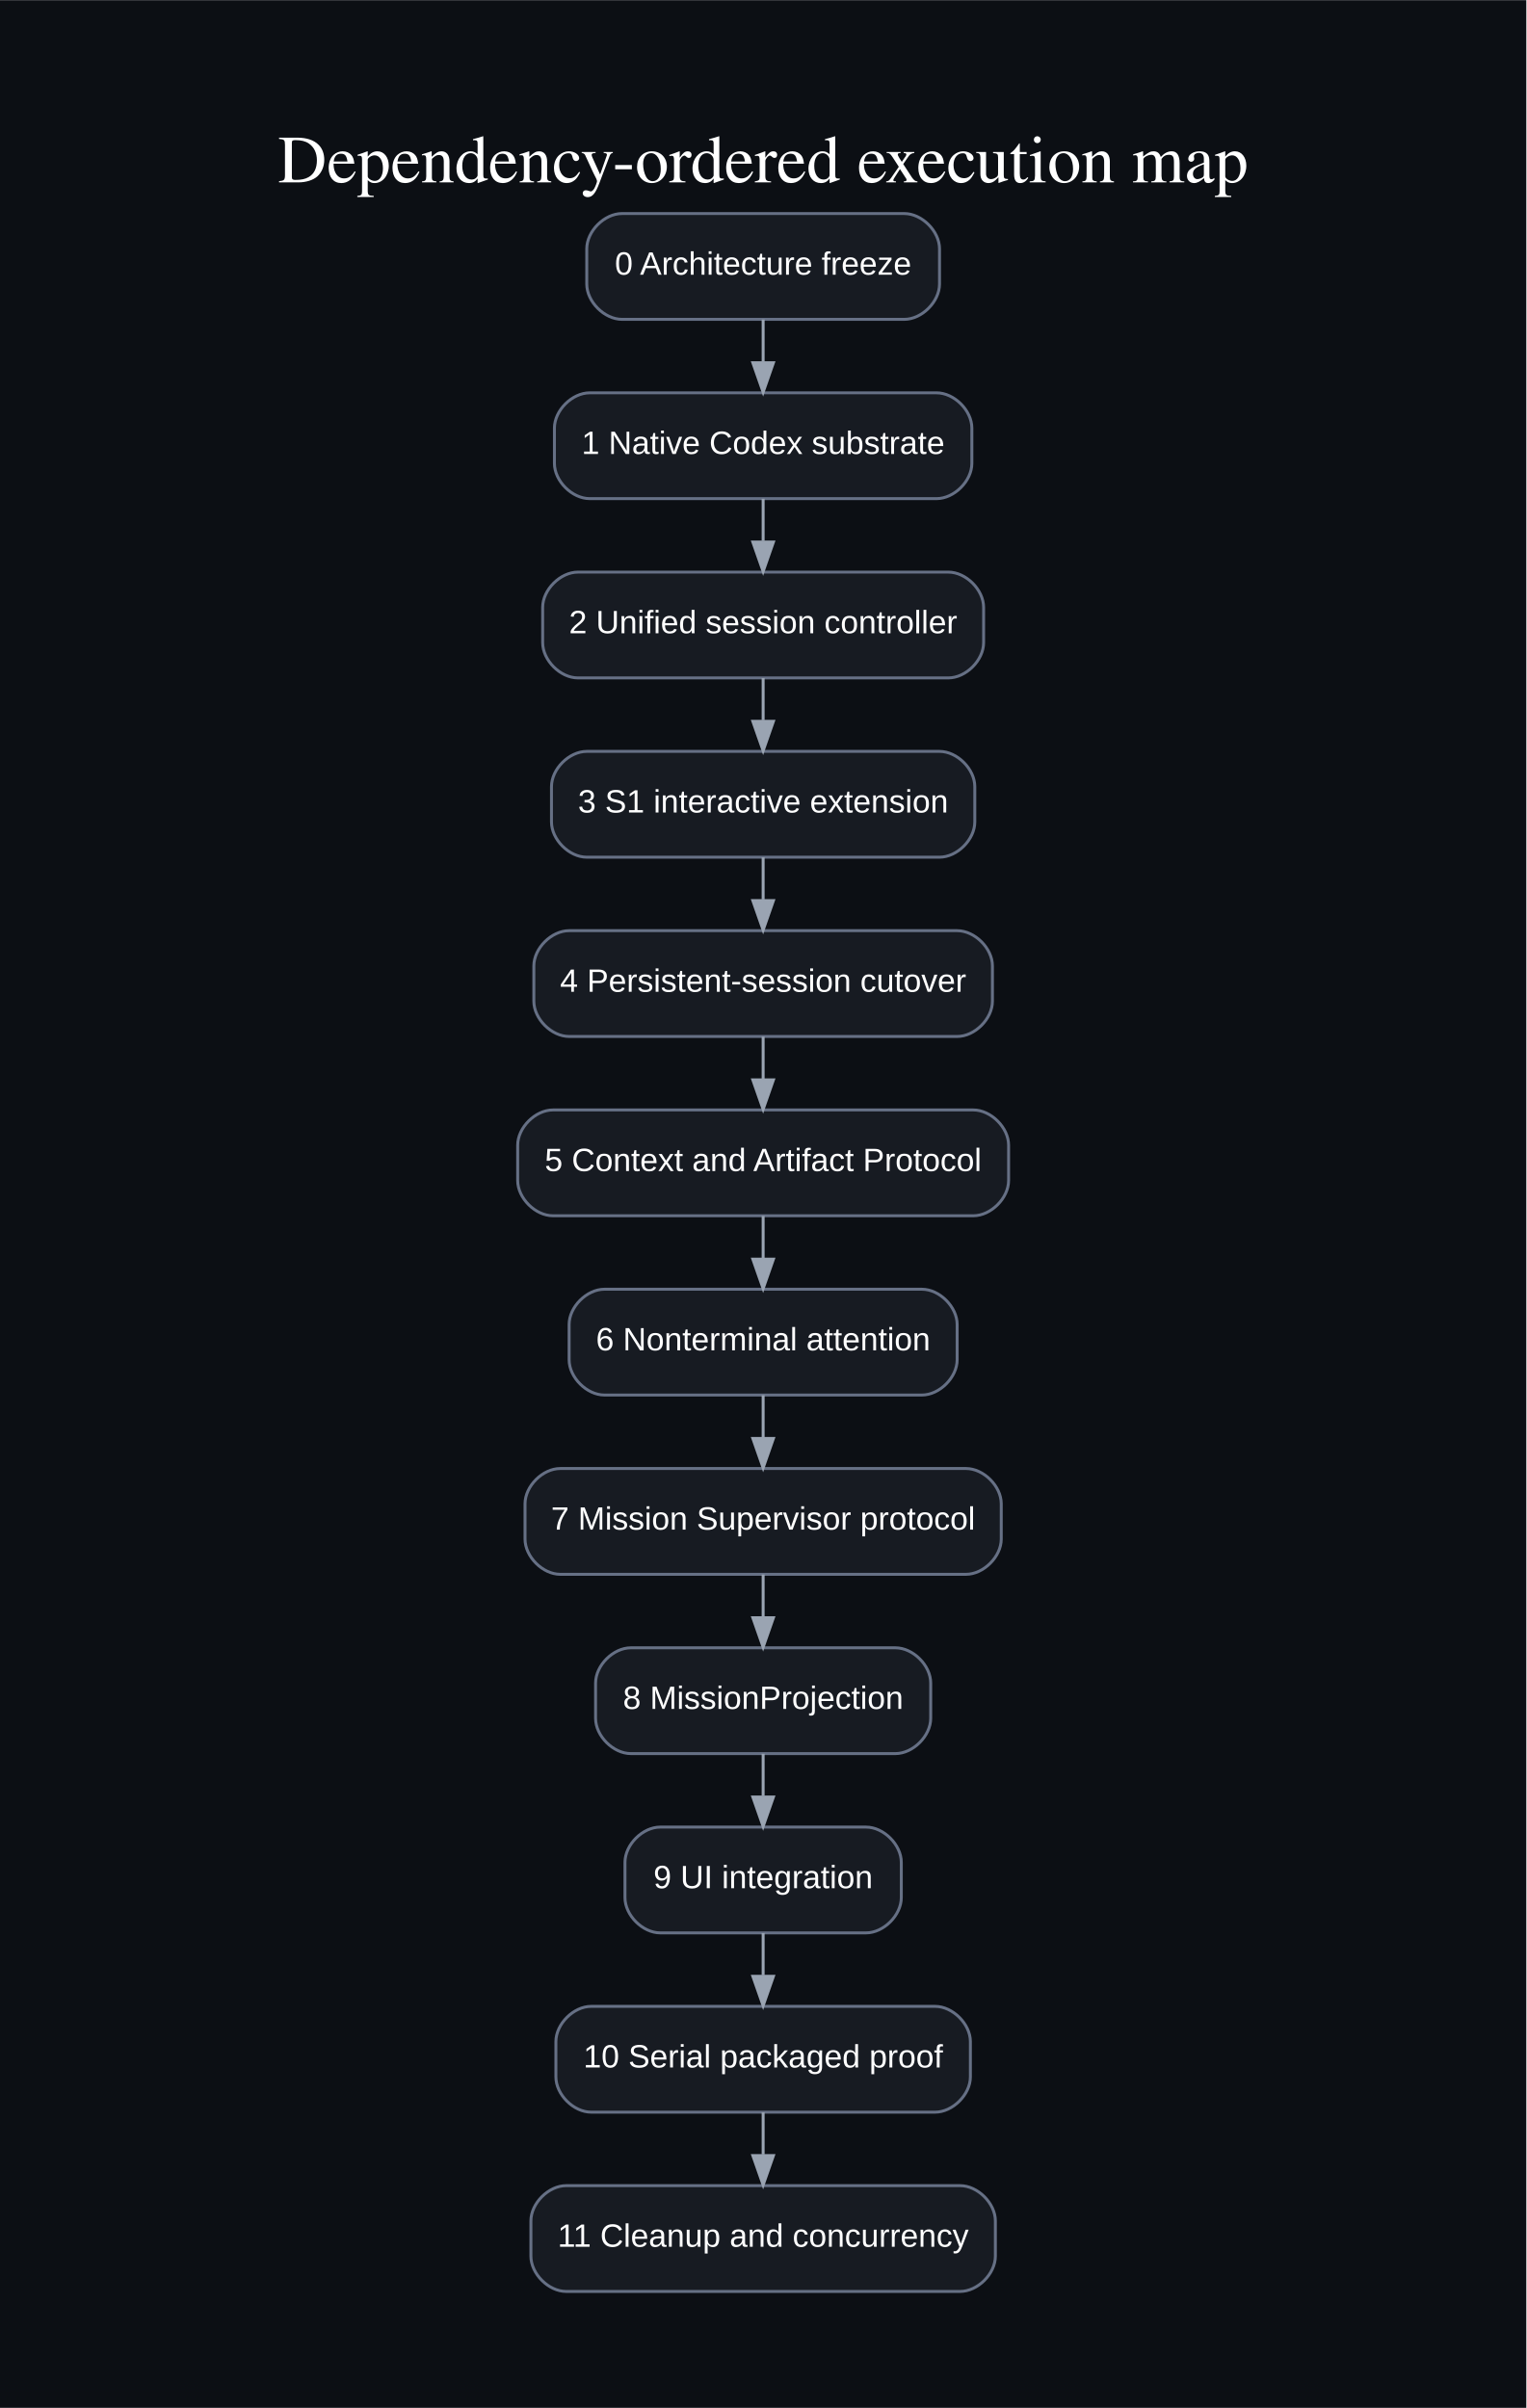
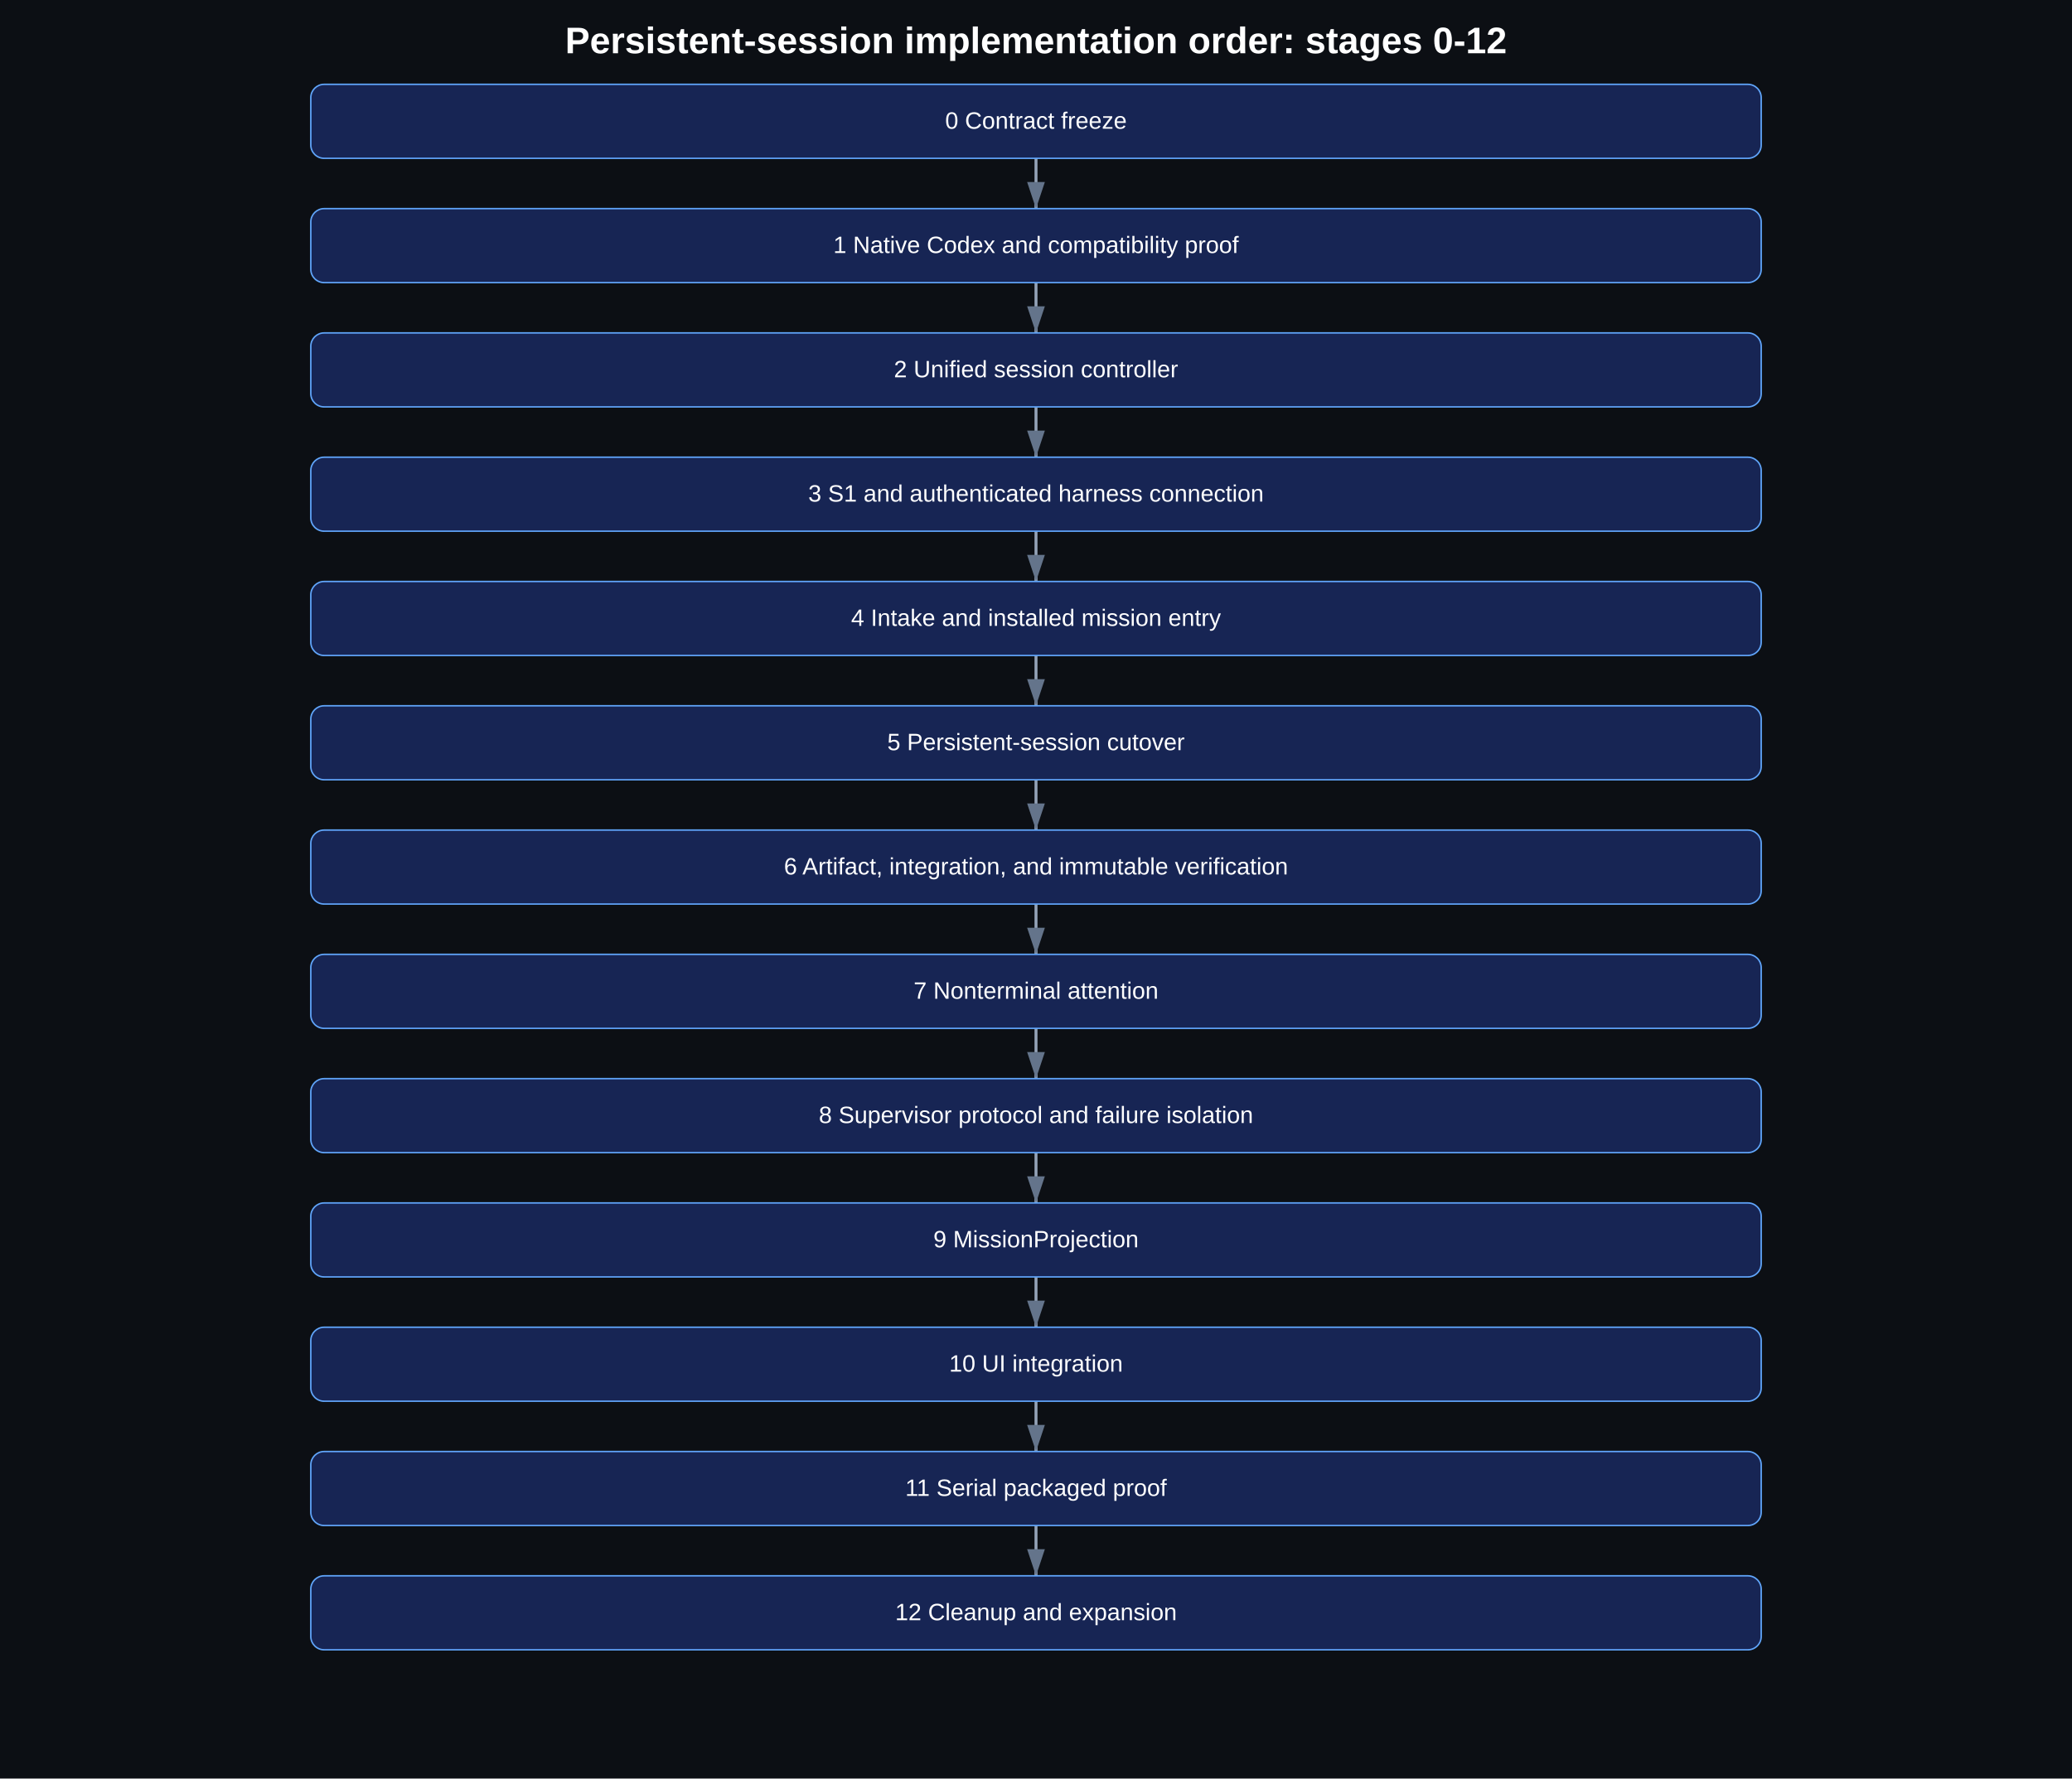
- <svg xmlns="http://www.w3.org/2000/svg" width="519pt" height="819pt" viewBox="0.00 0.00 519.20 819.20">
-   <g id="graph0" class="graph" transform="scale(1 1) rotate(0) translate(39.6 779.6)">
-     <polygon fill="#0c0f14" stroke="transparent" points="-39.6,39.6 -39.6,-779.6 479.6,-779.6 479.6,39.6 -39.6,39.6" />
-     <text text-anchor="middle" x="220" y="-717.6" font-family="Times,serif" font-size="23.00" fill="white">Dependency-ordered execution map</text>
-     <g id="node1" class="node">
-       <path fill="#171b22" stroke="#667085" d="M268,-707C268,-707 172,-707 172,-707 166,-707 160,-701 160,-695 160,-695 160,-683 160,-683 160,-677 166,-671 172,-671 172,-671 268,-671 268,-671 274,-671 280,-677 280,-683 280,-683 280,-695 280,-695 280,-701 274,-707 268,-707" />
-       <text text-anchor="middle" x="220" y="-686.2" font-family="Arial" font-size="11.00" fill="white">0 Architecture freeze</text>
-     </g>
-     <g id="node2" class="node">
-       <path fill="#171b22" stroke="#667085" d="M279,-646C279,-646 161,-646 161,-646 155,-646 149,-640 149,-634 149,-634 149,-622 149,-622 149,-616 155,-610 161,-610 161,-610 279,-610 279,-610 285,-610 291,-616 291,-622 291,-622 291,-634 291,-634 291,-640 285,-646 279,-646" />
-       <text text-anchor="middle" x="220" y="-625.2" font-family="Arial" font-size="11.00" fill="white">1 Native Codex substrate</text>
-     </g>
-     <g id="edge1" class="edge">
-       <path fill="none" stroke="#9aa4b2" d="M220,-670.93C220,-666.45 220,-661.49 220,-656.61" />
-       <polygon fill="#9aa4b2" stroke="#9aa4b2" points="223.5,-656.23 220,-646.23 216.5,-656.23 223.5,-656.23" />
-     </g>
-     <g id="node3" class="node">
-       <path fill="#171b22" stroke="#667085" d="M283,-585C283,-585 157,-585 157,-585 151,-585 145,-579 145,-573 145,-573 145,-561 145,-561 145,-555 151,-549 157,-549 157,-549 283,-549 283,-549 289,-549 295,-555 295,-561 295,-561 295,-573 295,-573 295,-579 289,-585 283,-585" />
-       <text text-anchor="middle" x="220" y="-564.2" font-family="Arial" font-size="11.00" fill="white">2 Unified session controller</text>
-     </g>
-     <g id="edge2" class="edge">
-       <path fill="none" stroke="#9aa4b2" d="M220,-609.93C220,-605.45 220,-600.49 220,-595.61" />
-       <polygon fill="#9aa4b2" stroke="#9aa4b2" points="223.5,-595.23 220,-585.23 216.5,-595.23 223.5,-595.23" />
-     </g>
-     <g id="node4" class="node">
-       <path fill="#171b22" stroke="#667085" d="M280,-524C280,-524 160,-524 160,-524 154,-524 148,-518 148,-512 148,-512 148,-500 148,-500 148,-494 154,-488 160,-488 160,-488 280,-488 280,-488 286,-488 292,-494 292,-500 292,-500 292,-512 292,-512 292,-518 286,-524 280,-524" />
-       <text text-anchor="middle" x="220" y="-503.2" font-family="Arial" font-size="11.00" fill="white">3 S1 interactive extension</text>
-     </g>
-     <g id="edge3" class="edge">
-       <path fill="none" stroke="#9aa4b2" d="M220,-548.93C220,-544.45 220,-539.49 220,-534.61" />
-       <polygon fill="#9aa4b2" stroke="#9aa4b2" points="223.5,-534.23 220,-524.23 216.5,-534.23 223.5,-534.23" />
-     </g>
-     <g id="node5" class="node">
-       <path fill="#171b22" stroke="#667085" d="M286,-463C286,-463 154,-463 154,-463 148,-463 142,-457 142,-451 142,-451 142,-439 142,-439 142,-433 148,-427 154,-427 154,-427 286,-427 286,-427 292,-427 298,-433 298,-439 298,-439 298,-451 298,-451 298,-457 292,-463 286,-463" />
-       <text text-anchor="middle" x="220" y="-442.2" font-family="Arial" font-size="11.00" fill="white">4 Persistent-session cutover</text>
-     </g>
-     <g id="edge4" class="edge">
-       <path fill="none" stroke="#9aa4b2" d="M220,-487.93C220,-483.45 220,-478.49 220,-473.61" />
-       <polygon fill="#9aa4b2" stroke="#9aa4b2" points="223.5,-473.23 220,-463.23 216.5,-473.23 223.5,-473.23" />
-     </g>
-     <g id="node6" class="node">
-       <path fill="#171b22" stroke="#667085" d="M291.5,-402C291.5,-402 148.5,-402 148.5,-402 142.5,-402 136.5,-396 136.5,-390 136.5,-390 136.5,-378 136.5,-378 136.5,-372 142.5,-366 148.5,-366 148.5,-366 291.5,-366 291.5,-366 297.5,-366 303.5,-372 303.5,-378 303.5,-378 303.5,-390 303.5,-390 303.5,-396 297.5,-402 291.5,-402" />
-       <text text-anchor="middle" x="220" y="-381.2" font-family="Arial" font-size="11.00" fill="white">5 Context and Artifact Protocol</text>
-     </g>
-     <g id="edge5" class="edge">
-       <path fill="none" stroke="#9aa4b2" d="M220,-426.93C220,-422.45 220,-417.49 220,-412.61" />
-       <polygon fill="#9aa4b2" stroke="#9aa4b2" points="223.5,-412.23 220,-402.23 216.5,-412.23 223.5,-412.23" />
-     </g>
-     <g id="node7" class="node">
-       <path fill="#171b22" stroke="#667085" d="M274,-341C274,-341 166,-341 166,-341 160,-341 154,-335 154,-329 154,-329 154,-317 154,-317 154,-311 160,-305 166,-305 166,-305 274,-305 274,-305 280,-305 286,-311 286,-317 286,-317 286,-329 286,-329 286,-335 280,-341 274,-341" />
-       <text text-anchor="middle" x="220" y="-320.2" font-family="Arial" font-size="11.00" fill="white">6 Nonterminal attention</text>
-     </g>
-     <g id="edge6" class="edge">
-       <path fill="none" stroke="#9aa4b2" d="M220,-365.93C220,-361.45 220,-356.49 220,-351.61" />
-       <polygon fill="#9aa4b2" stroke="#9aa4b2" points="223.5,-351.23 220,-341.23 216.5,-351.23 223.5,-351.23" />
-     </g>
-     <g id="node8" class="node">
-       <path fill="#171b22" stroke="#667085" d="M289,-280C289,-280 151,-280 151,-280 145,-280 139,-274 139,-268 139,-268 139,-256 139,-256 139,-250 145,-244 151,-244 151,-244 289,-244 289,-244 295,-244 301,-250 301,-256 301,-256 301,-268 301,-268 301,-274 295,-280 289,-280" />
-       <text text-anchor="middle" x="220" y="-259.2" font-family="Arial" font-size="11.00" fill="white">7 Mission Supervisor protocol</text>
-     </g>
-     <g id="edge7" class="edge">
-       <path fill="none" stroke="#9aa4b2" d="M220,-304.93C220,-300.45 220,-295.49 220,-290.61" />
-       <polygon fill="#9aa4b2" stroke="#9aa4b2" points="223.5,-290.23 220,-280.23 216.5,-290.23 223.5,-290.23" />
-     </g>
-     <g id="node9" class="node">
-       <path fill="#171b22" stroke="#667085" d="M265,-219C265,-219 175,-219 175,-219 169,-219 163,-213 163,-207 163,-207 163,-195 163,-195 163,-189 169,-183 175,-183 175,-183 265,-183 265,-183 271,-183 277,-189 277,-195 277,-195 277,-207 277,-207 277,-213 271,-219 265,-219" />
-       <text text-anchor="middle" x="220" y="-198.2" font-family="Arial" font-size="11.00" fill="white">8 MissionProjection</text>
-     </g>
-     <g id="edge8" class="edge">
-       <path fill="none" stroke="#9aa4b2" d="M220,-243.93C220,-239.45 220,-234.49 220,-229.61" />
-       <polygon fill="#9aa4b2" stroke="#9aa4b2" points="223.5,-229.23 220,-219.23 216.5,-229.23 223.5,-229.23" />
-     </g>
-     <g id="node10" class="node">
-       <path fill="#171b22" stroke="#667085" d="M255,-158C255,-158 185,-158 185,-158 179,-158 173,-152 173,-146 173,-146 173,-134 173,-134 173,-128 179,-122 185,-122 185,-122 255,-122 255,-122 261,-122 267,-128 267,-134 267,-134 267,-146 267,-146 267,-152 261,-158 255,-158" />
-       <text text-anchor="middle" x="220" y="-137.2" font-family="Arial" font-size="11.00" fill="white">9 UI integration</text>
-     </g>
-     <g id="edge9" class="edge">
-       <path fill="none" stroke="#9aa4b2" d="M220,-182.93C220,-178.45 220,-173.49 220,-168.61" />
-       <polygon fill="#9aa4b2" stroke="#9aa4b2" points="223.5,-168.23 220,-158.23 216.5,-168.23 223.5,-168.23" />
-     </g>
-     <g id="node11" class="node">
-       <path fill="#171b22" stroke="#667085" d="M278.5,-97C278.5,-97 161.5,-97 161.5,-97 155.5,-97 149.5,-91 149.5,-85 149.5,-85 149.5,-73 149.5,-73 149.5,-67 155.5,-61 161.5,-61 161.5,-61 278.5,-61 278.5,-61 284.5,-61 290.5,-67 290.5,-73 290.5,-73 290.5,-85 290.5,-85 290.5,-91 284.5,-97 278.5,-97" />
-       <text text-anchor="middle" x="220" y="-76.2" font-family="Arial" font-size="11.00" fill="white">10 Serial packaged proof</text>
-     </g>
-     <g id="edge10" class="edge">
-       <path fill="none" stroke="#9aa4b2" d="M220,-121.93C220,-117.45 220,-112.49 220,-107.61" />
-       <polygon fill="#9aa4b2" stroke="#9aa4b2" points="223.5,-107.23 220,-97.23 216.5,-107.23 223.5,-107.23" />
-     </g>
-     <g id="node12" class="node">
-       <path fill="#171b22" stroke="#667085" d="M287,-36C287,-36 153,-36 153,-36 147,-36 141,-30 141,-24 141,-24 141,-12 141,-12 141,-6 147,0 153,0 153,0 287,0 287,0 293,0 299,-6 299,-12 299,-12 299,-24 299,-24 299,-30 293,-36 287,-36" />
-       <text text-anchor="middle" x="220" y="-15.2" font-family="Arial" font-size="11.00" fill="white">11 Cleanup and concurrency</text>
-     </g>
-     <g id="edge11" class="edge">
-       <path fill="none" stroke="#9aa4b2" d="M220,-60.93C220,-56.45 220,-51.49 220,-46.61" />
-       <polygon fill="#9aa4b2" stroke="#9aa4b2" points="223.5,-46.23 220,-36.23 216.5,-46.23 223.5,-46.23" />
-     </g>
-   </g>
+ <svg xmlns="http://www.w3.org/2000/svg" width="1400" height="1202" viewBox="0 0 1400 1202">
+   <defs>
+     <marker id="a" markerWidth="10" markerHeight="10" refX="9" refY="3" orient="auto">
+       <path d="M0,0 L0,6 L9,3 z" fill="#64748b" />
+     </marker>
+   </defs>
+   <rect width="100%" height="100%" fill="#0c0f14" />
+   <text x="700" y="36" text-anchor="middle" font-family="Arial" font-size="25" font-weight="700" fill="white">Persistent-session implementation order: stages 0-12</text>
+   <line x1="700" y1="107" x2="700" y2="141" stroke="#94a3b8" stroke-width="2" marker-end="url(#a)" />
+   <line x1="700" y1="191" x2="700" y2="225" stroke="#94a3b8" stroke-width="2" marker-end="url(#a)" />
+   <line x1="700" y1="275" x2="700" y2="309" stroke="#94a3b8" stroke-width="2" marker-end="url(#a)" />
+   <line x1="700" y1="359" x2="700" y2="393" stroke="#94a3b8" stroke-width="2" marker-end="url(#a)" />
+   <line x1="700" y1="443" x2="700" y2="477" stroke="#94a3b8" stroke-width="2" marker-end="url(#a)" />
+   <line x1="700" y1="527" x2="700" y2="561" stroke="#94a3b8" stroke-width="2" marker-end="url(#a)" />
+   <line x1="700" y1="611" x2="700" y2="645" stroke="#94a3b8" stroke-width="2" marker-end="url(#a)" />
+   <line x1="700" y1="695" x2="700" y2="729" stroke="#94a3b8" stroke-width="2" marker-end="url(#a)" />
+   <line x1="700" y1="779" x2="700" y2="813" stroke="#94a3b8" stroke-width="2" marker-end="url(#a)" />
+   <line x1="700" y1="863" x2="700" y2="897" stroke="#94a3b8" stroke-width="2" marker-end="url(#a)" />
+   <line x1="700" y1="947" x2="700" y2="981" stroke="#94a3b8" stroke-width="2" marker-end="url(#a)" />
+   <line x1="700" y1="1031" x2="700" y2="1065" stroke="#94a3b8" stroke-width="2" marker-end="url(#a)" />
+   <rect x="210" y="57" width="980" height="50" rx="9" fill="#172554" stroke="#60a5fa" />
+   <text x="700" y="87" text-anchor="middle" font-family="Arial" font-size="16" fill="white">0 Contract freeze</text>
+   <rect x="210" y="141" width="980" height="50" rx="9" fill="#172554" stroke="#60a5fa" />
+   <text x="700" y="171" text-anchor="middle" font-family="Arial" font-size="16" fill="white">1 Native Codex and compatibility proof</text>
+   <rect x="210" y="225" width="980" height="50" rx="9" fill="#172554" stroke="#60a5fa" />
+   <text x="700" y="255" text-anchor="middle" font-family="Arial" font-size="16" fill="white">2 Unified session controller</text>
+   <rect x="210" y="309" width="980" height="50" rx="9" fill="#172554" stroke="#60a5fa" />
+   <text x="700" y="339" text-anchor="middle" font-family="Arial" font-size="16" fill="white">3 S1 and authenticated harness connection</text>
+   <rect x="210" y="393" width="980" height="50" rx="9" fill="#172554" stroke="#60a5fa" />
+   <text x="700" y="423" text-anchor="middle" font-family="Arial" font-size="16" fill="white">4 Intake and installed mission entry</text>
+   <rect x="210" y="477" width="980" height="50" rx="9" fill="#172554" stroke="#60a5fa" />
+   <text x="700" y="507" text-anchor="middle" font-family="Arial" font-size="16" fill="white">5 Persistent-session cutover</text>
+   <rect x="210" y="561" width="980" height="50" rx="9" fill="#172554" stroke="#60a5fa" />
+   <text x="700" y="591" text-anchor="middle" font-family="Arial" font-size="16" fill="white">6 Artifact, integration, and immutable verification</text>
+   <rect x="210" y="645" width="980" height="50" rx="9" fill="#172554" stroke="#60a5fa" />
+   <text x="700" y="675" text-anchor="middle" font-family="Arial" font-size="16" fill="white">7 Nonterminal attention</text>
+   <rect x="210" y="729" width="980" height="50" rx="9" fill="#172554" stroke="#60a5fa" />
+   <text x="700" y="759" text-anchor="middle" font-family="Arial" font-size="16" fill="white">8 Supervisor protocol and failure isolation</text>
+   <rect x="210" y="813" width="980" height="50" rx="9" fill="#172554" stroke="#60a5fa" />
+   <text x="700" y="843" text-anchor="middle" font-family="Arial" font-size="16" fill="white">9 MissionProjection</text>
+   <rect x="210" y="897" width="980" height="50" rx="9" fill="#172554" stroke="#60a5fa" />
+   <text x="700" y="927" text-anchor="middle" font-family="Arial" font-size="16" fill="white">10 UI integration</text>
+   <rect x="210" y="981" width="980" height="50" rx="9" fill="#172554" stroke="#60a5fa" />
+   <text x="700" y="1011" text-anchor="middle" font-family="Arial" font-size="16" fill="white">11 Serial packaged proof</text>
+   <rect x="210" y="1065" width="980" height="50" rx="9" fill="#172554" stroke="#60a5fa" />
+   <text x="700" y="1095" text-anchor="middle" font-family="Arial" font-size="16" fill="white">12 Cleanup and expansion</text>
</svg>
